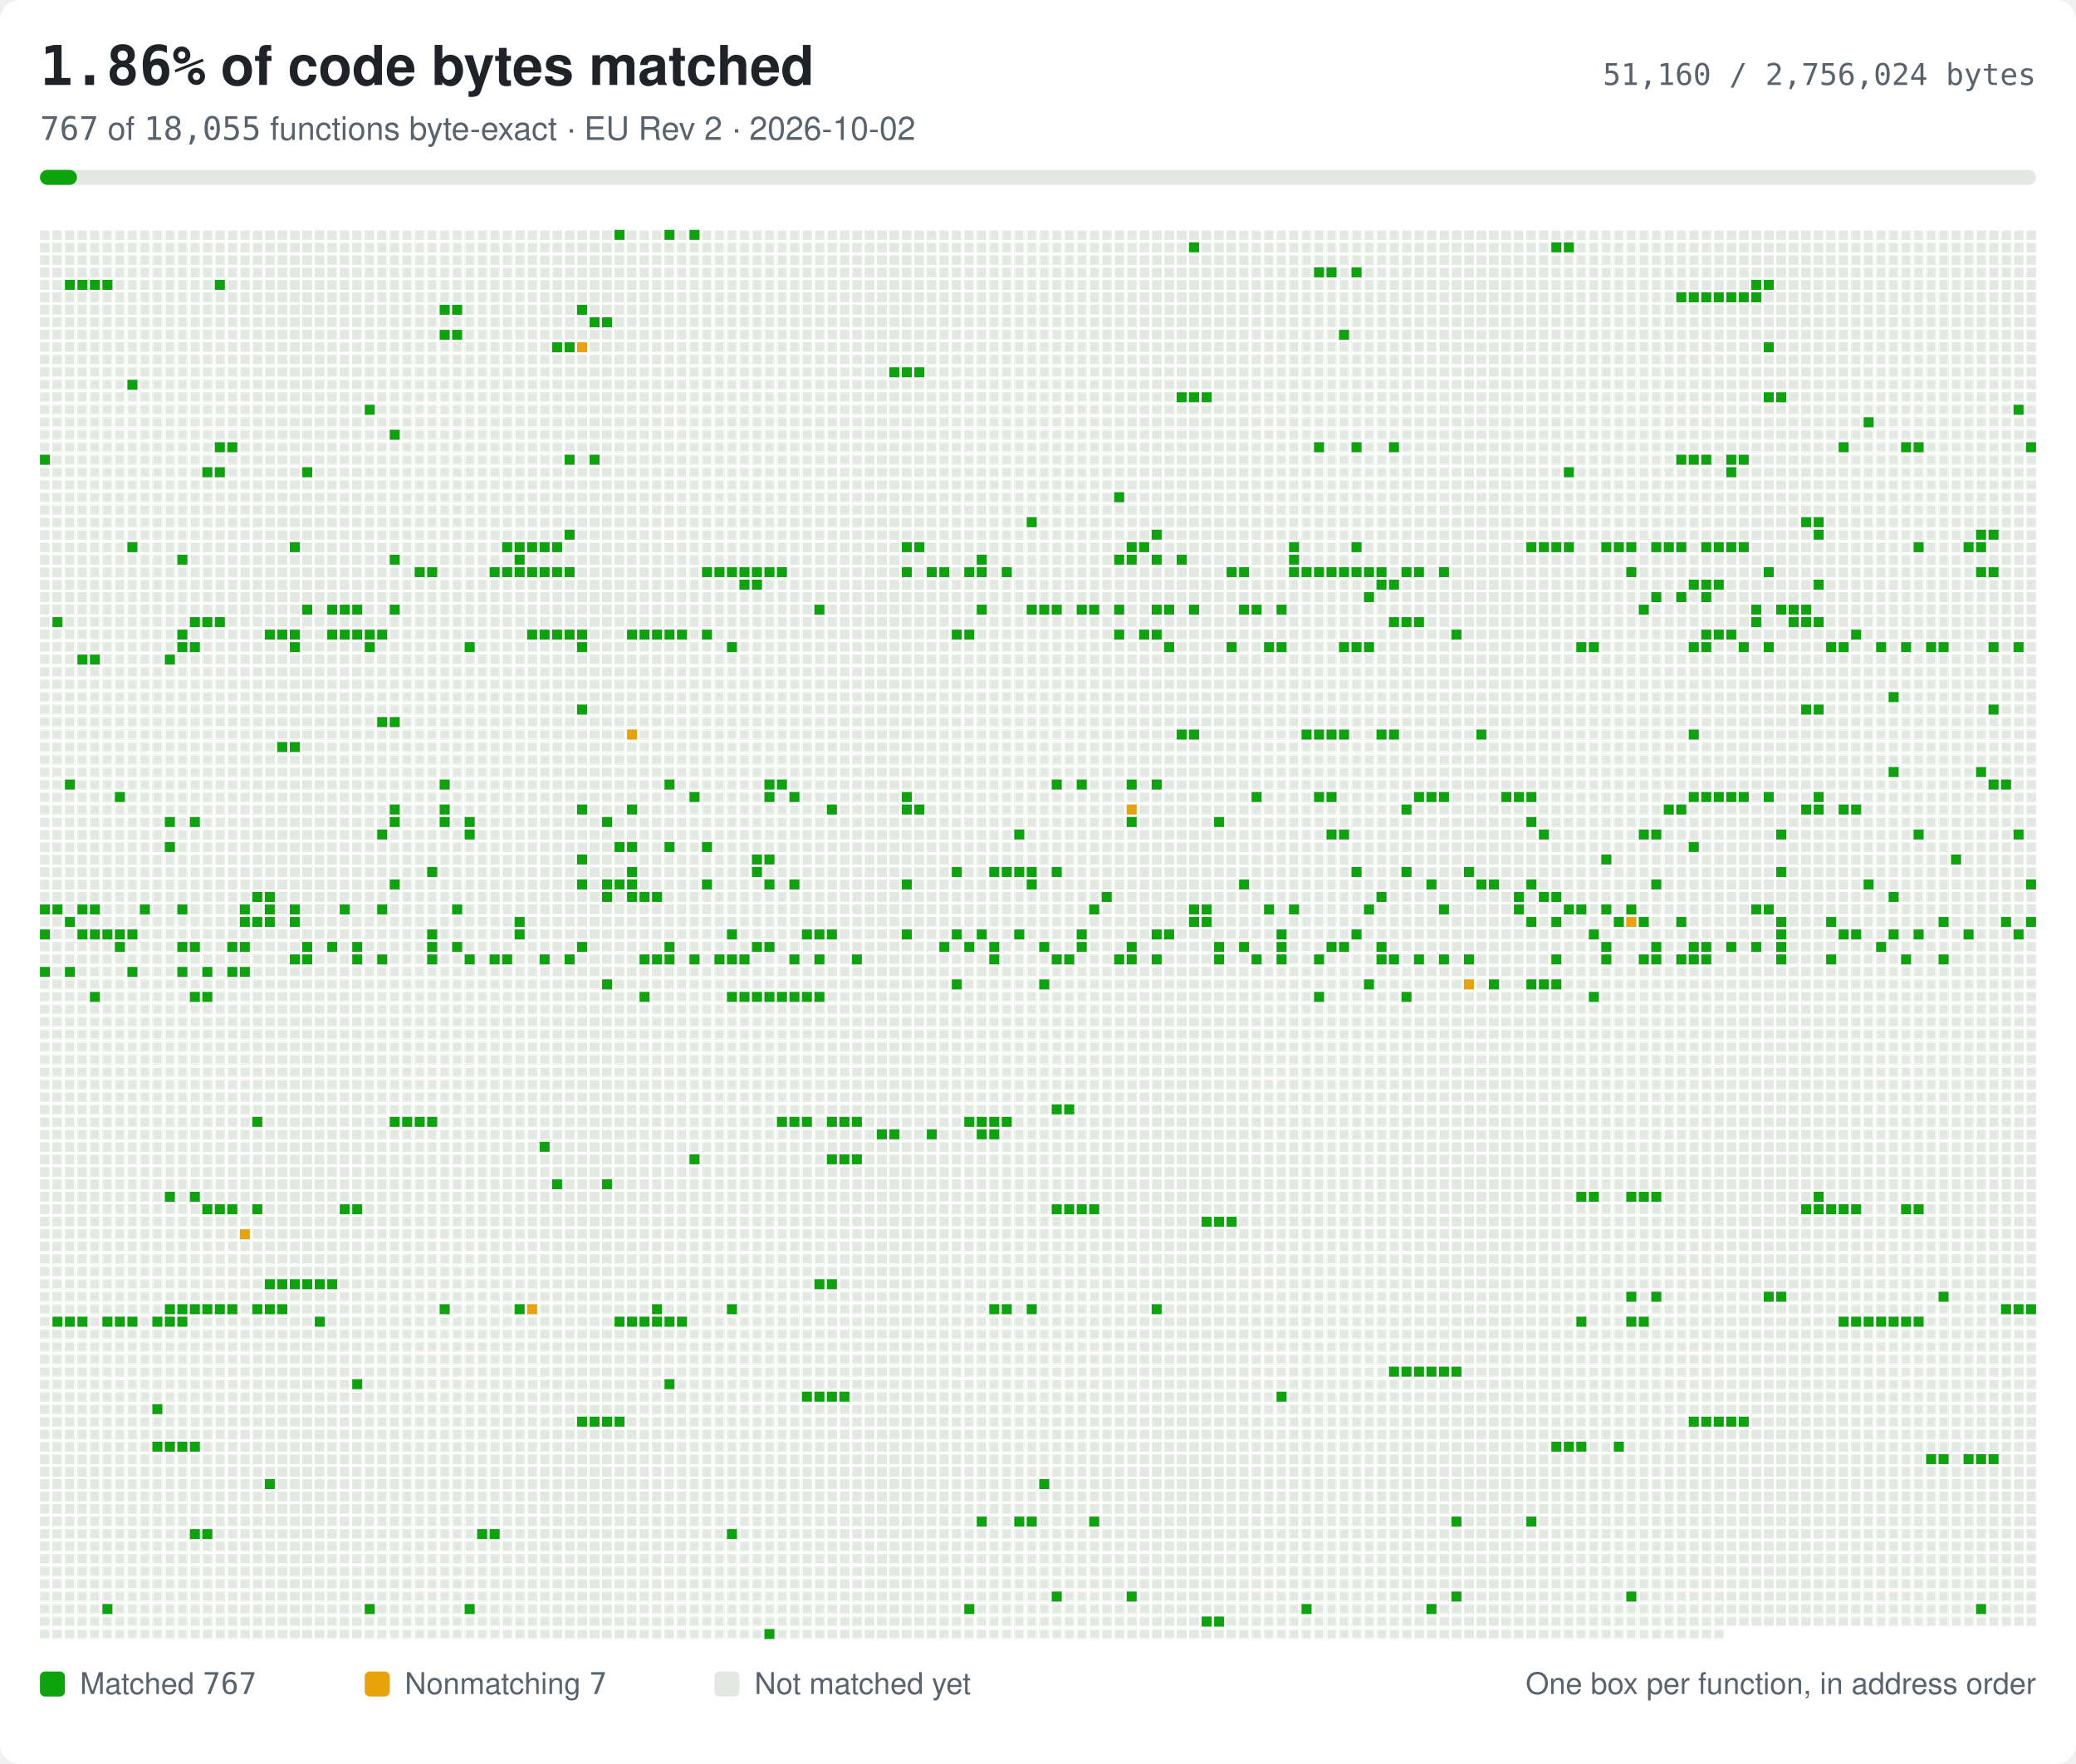
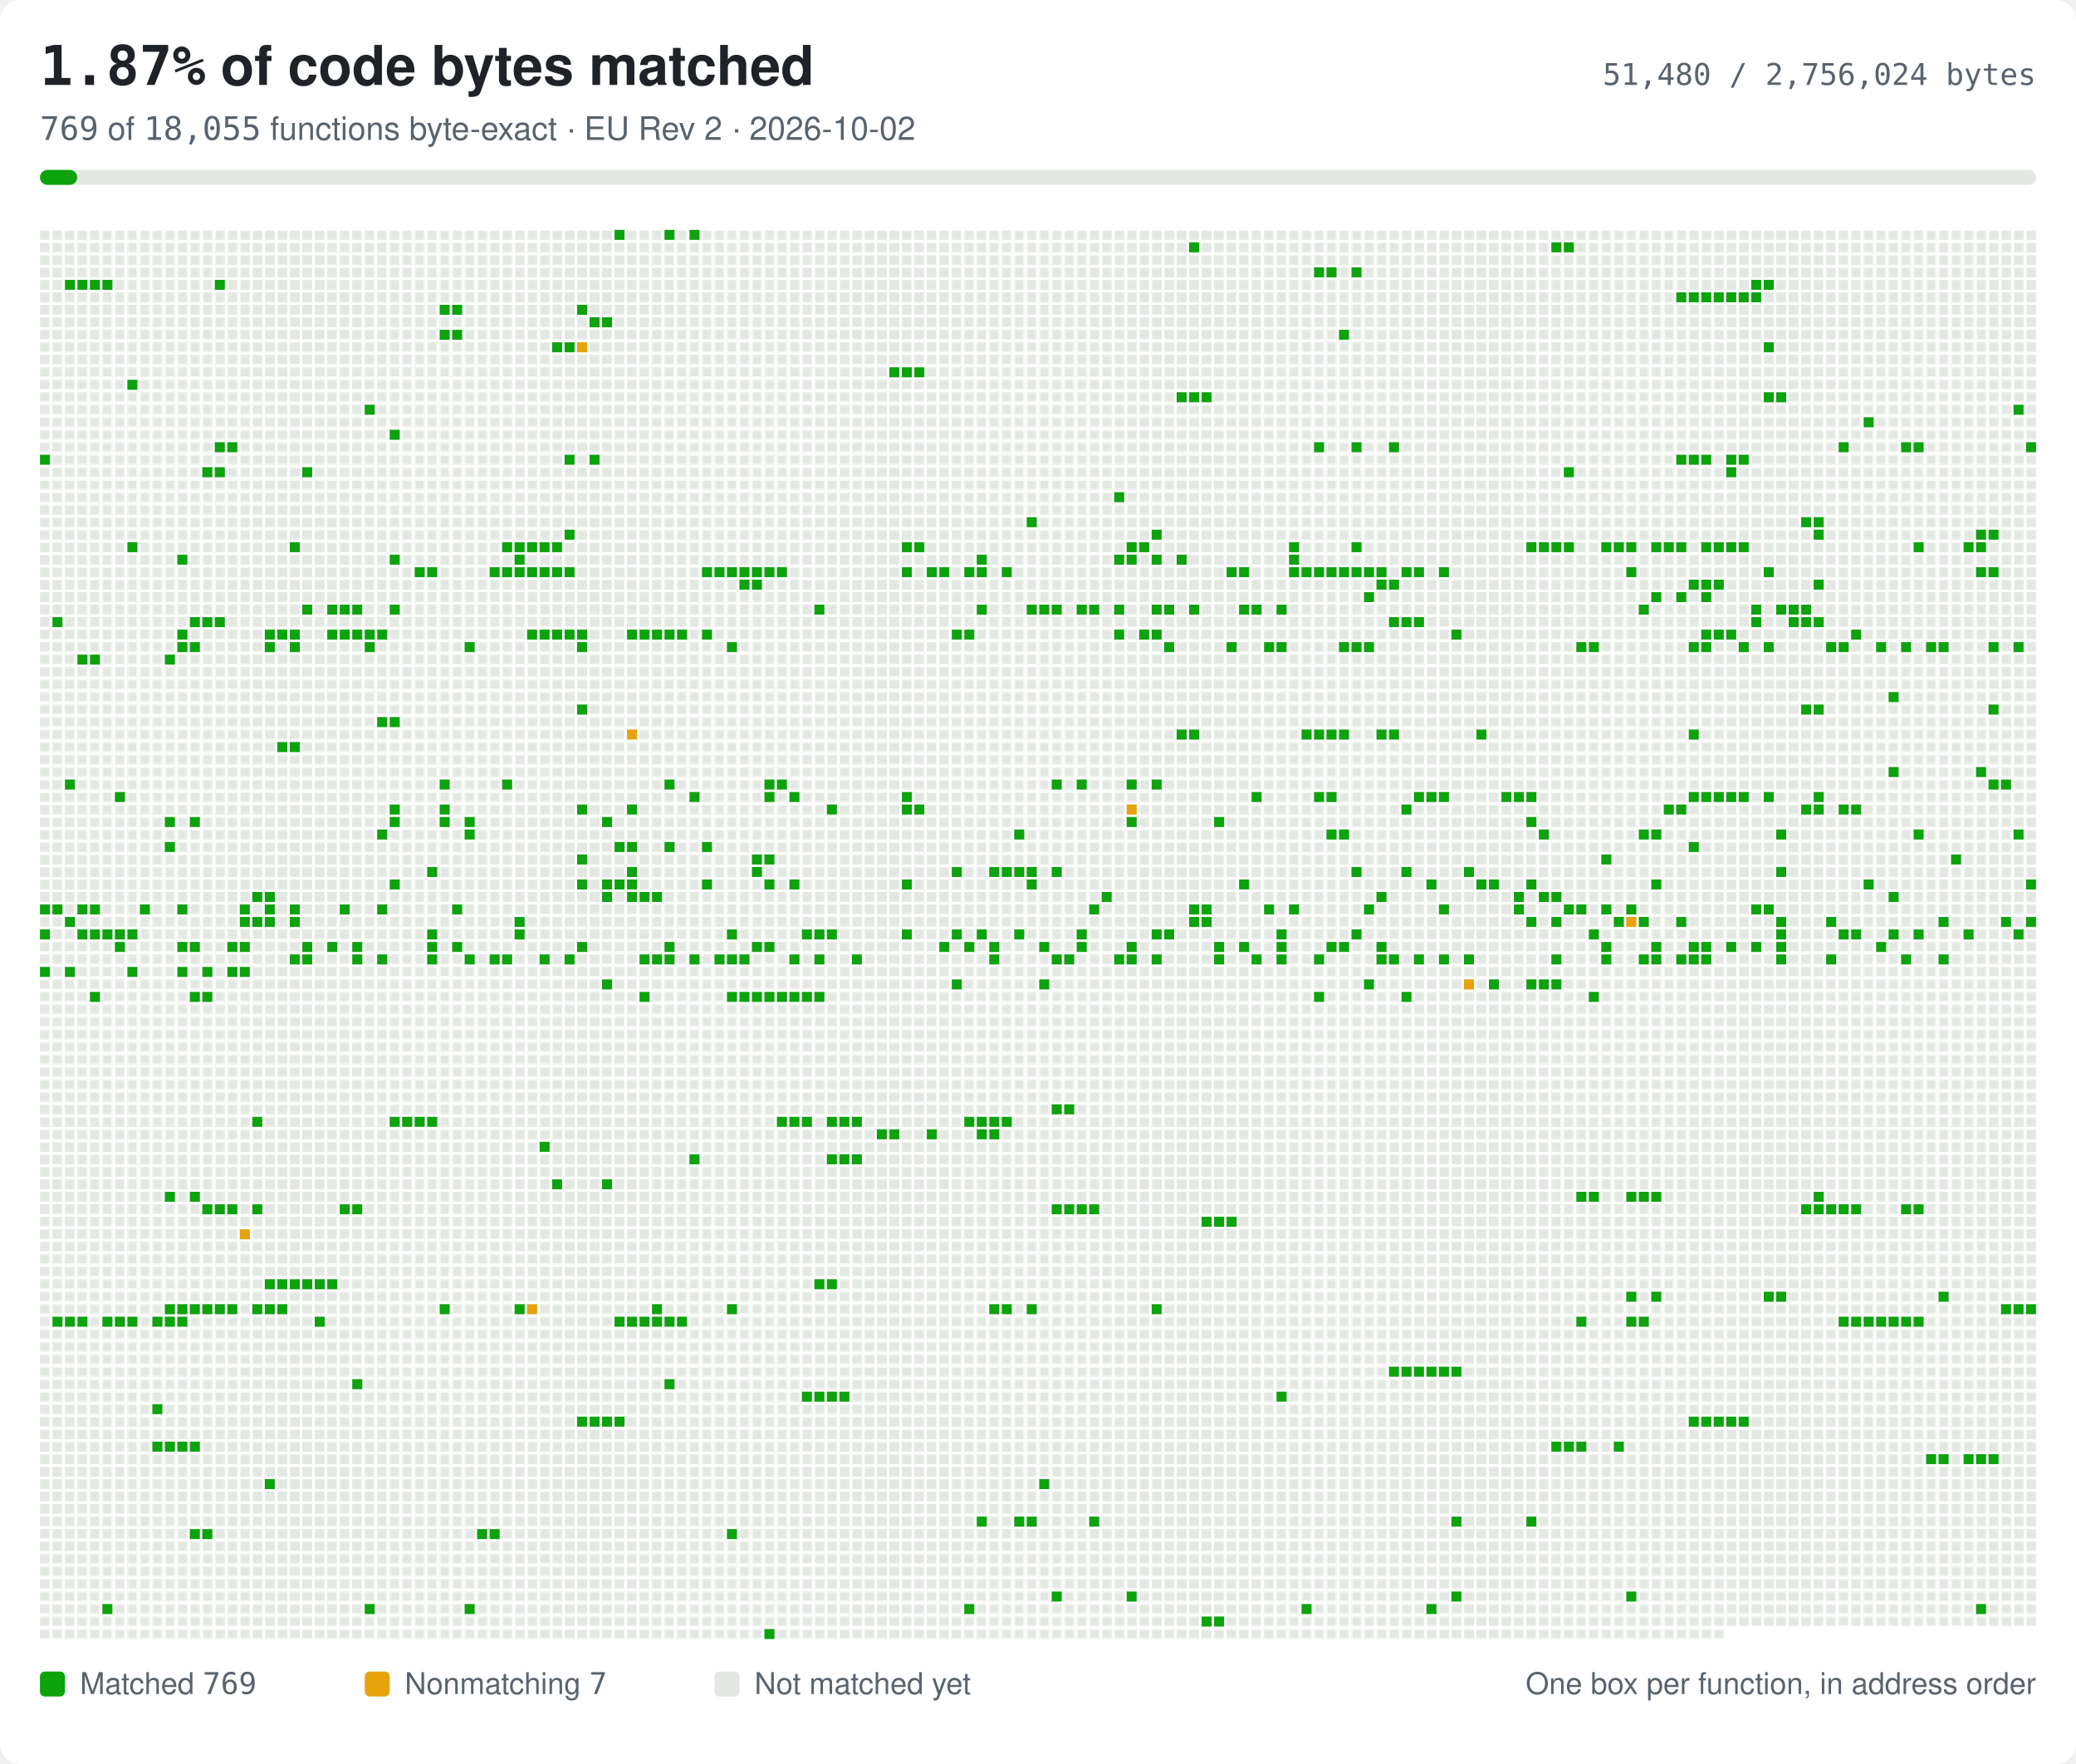
- <svg xmlns="http://www.w3.org/2000/svg" width="831" height="706" viewBox="0 0 831 706" role="img" aria-label="Decompilation progress: 1.86% of code bytes matched, 767 of 18055 functions">
+ <svg xmlns="http://www.w3.org/2000/svg" width="831" height="706" viewBox="0 0 831 706" role="img" aria-label="Decompilation progress: 1.87% of code bytes matched, 769 of 18055 functions">
  <style>
  .surface { fill: #ffffff; } .title { fill: #1f2328; } .muted { fill: #59636e; }
  .empty { fill: #e4e8e3; } .matched { fill: #0ca30c; } .nonmatching { fill: #e8a20c; }
  text { font-family: -apple-system, BlinkMacSystemFont, "Segoe UI", Helvetica, Arial, sans-serif; }
  .figure { font-family: ui-monospace, SFMono-Regular, Menlo, Consolas, monospace; font-variant-numeric: tabular-nums; }
  @media (prefers-color-scheme: dark) {
    .surface { fill: #0d1117; } .title { fill: #e6edf3; } .muted { fill: #9198a1; }
    .empty { fill: #21262d; } .matched { fill: #2ea043; } .nonmatching { fill: #d29922; }
  }
</style>
  <defs>
    <pattern id="box" width="5" height="5" patternUnits="userSpaceOnUse" x="16" y="92">
      <rect class="empty" width="4" height="4" />
    </pattern>
  </defs>
  <rect class="surface" width="831" height="706" rx="8" />
  <text class="title" x="16" y="34" font-size="22" font-weight="600">
-     <tspan class="figure">1.86%</tspan> of code bytes matched</text>
-   <text class="muted figure" x="815" y="34" font-size="12" text-anchor="end">51,160 / 2,756,024 bytes</text>
+     <tspan class="figure">1.87%</tspan> of code bytes matched</text>
+   <text class="muted figure" x="815" y="34" font-size="12" text-anchor="end">51,480 / 2,756,024 bytes</text>
  <text class="muted" x="16" y="56" font-size="13">
-     <tspan class="figure">767</tspan> of <tspan class="figure">18,055</tspan> functions byte-exact · EU Rev 2 · 2026-10-02</text>
+     <tspan class="figure">769</tspan> of <tspan class="figure">18,055</tspan> functions byte-exact · EU Rev 2 · 2026-10-02</text>
  <rect class="empty" x="16" y="68" width="799" height="6" rx="3" />
-   <rect class="matched" x="16" y="68" width="14.8" height="6" rx="3" />
+   <rect class="matched" x="16" y="68" width="14.9" height="6" rx="3" />
  <rect fill="url(#box)" x="16" y="92" width="799" height="559" />
  <rect fill="url(#box)" x="16" y="652" width="674" height="4" />
  <rect class="matched" x="246" y="92" width="4" height="4" />
  <rect class="matched" x="266" y="92" width="4" height="4" />
  <rect class="matched" x="276" y="92" width="4" height="4" />
  <rect class="matched" x="476" y="97" width="4" height="4" />
  <rect class="matched" x="621" y="97" width="4" height="4" />
  <rect class="matched" x="626" y="97" width="4" height="4" />
  <rect class="matched" x="526" y="107" width="4" height="4" />
  <rect class="matched" x="531" y="107" width="4" height="4" />
  <rect class="matched" x="541" y="107" width="4" height="4" />
  <rect class="matched" x="26" y="112" width="4" height="4" />
  <rect class="matched" x="31" y="112" width="4" height="4" />
  <rect class="matched" x="36" y="112" width="4" height="4" />
  <rect class="matched" x="41" y="112" width="4" height="4" />
  <rect class="matched" x="86" y="112" width="4" height="4" />
  <rect class="matched" x="701" y="112" width="4" height="4" />
  <rect class="matched" x="706" y="112" width="4" height="4" />
  <rect class="matched" x="671" y="117" width="4" height="4" />
  <rect class="matched" x="676" y="117" width="4" height="4" />
  <rect class="matched" x="681" y="117" width="4" height="4" />
  <rect class="matched" x="686" y="117" width="4" height="4" />
  <rect class="matched" x="691" y="117" width="4" height="4" />
  <rect class="matched" x="696" y="117" width="4" height="4" />
  <rect class="matched" x="701" y="117" width="4" height="4" />
  <rect class="matched" x="176" y="122" width="4" height="4" />
  <rect class="matched" x="181" y="122" width="4" height="4" />
  <rect class="matched" x="231" y="122" width="4" height="4" />
  <rect class="matched" x="236" y="127" width="4" height="4" />
  <rect class="matched" x="241" y="127" width="4" height="4" />
  <rect class="matched" x="176" y="132" width="4" height="4" />
  <rect class="matched" x="181" y="132" width="4" height="4" />
  <rect class="matched" x="536" y="132" width="4" height="4" />
  <rect class="matched" x="221" y="137" width="4" height="4" />
  <rect class="matched" x="226" y="137" width="4" height="4" />
  <rect class="nonmatching" x="231" y="137" width="4" height="4" />
  <rect class="matched" x="706" y="137" width="4" height="4" />
  <rect class="matched" x="356" y="147" width="4" height="4" />
  <rect class="matched" x="361" y="147" width="4" height="4" />
  <rect class="matched" x="366" y="147" width="4" height="4" />
  <rect class="matched" x="51" y="152" width="4" height="4" />
  <rect class="matched" x="471" y="157" width="4" height="4" />
  <rect class="matched" x="476" y="157" width="4" height="4" />
  <rect class="matched" x="481" y="157" width="4" height="4" />
  <rect class="matched" x="706" y="157" width="4" height="4" />
  <rect class="matched" x="711" y="157" width="4" height="4" />
  <rect class="matched" x="146" y="162" width="4" height="4" />
  <rect class="matched" x="806" y="162" width="4" height="4" />
  <rect class="matched" x="746" y="167" width="4" height="4" />
  <rect class="matched" x="156" y="172" width="4" height="4" />
  <rect class="matched" x="86" y="177" width="4" height="4" />
  <rect class="matched" x="91" y="177" width="4" height="4" />
  <rect class="matched" x="526" y="177" width="4" height="4" />
  <rect class="matched" x="541" y="177" width="4" height="4" />
  <rect class="matched" x="556" y="177" width="4" height="4" />
  <rect class="matched" x="736" y="177" width="4" height="4" />
  <rect class="matched" x="761" y="177" width="4" height="4" />
  <rect class="matched" x="766" y="177" width="4" height="4" />
  <rect class="matched" x="811" y="177" width="4" height="4" />
  <rect class="matched" x="16" y="182" width="4" height="4" />
  <rect class="matched" x="226" y="182" width="4" height="4" />
  <rect class="matched" x="236" y="182" width="4" height="4" />
  <rect class="matched" x="671" y="182" width="4" height="4" />
  <rect class="matched" x="676" y="182" width="4" height="4" />
  <rect class="matched" x="681" y="182" width="4" height="4" />
  <rect class="matched" x="691" y="182" width="4" height="4" />
  <rect class="matched" x="696" y="182" width="4" height="4" />
  <rect class="matched" x="81" y="187" width="4" height="4" />
  <rect class="matched" x="86" y="187" width="4" height="4" />
  <rect class="matched" x="121" y="187" width="4" height="4" />
  <rect class="matched" x="626" y="187" width="4" height="4" />
  <rect class="matched" x="691" y="187" width="4" height="4" />
  <rect class="matched" x="446" y="197" width="4" height="4" />
  <rect class="matched" x="411" y="207" width="4" height="4" />
  <rect class="matched" x="721" y="207" width="4" height="4" />
  <rect class="matched" x="726" y="207" width="4" height="4" />
  <rect class="matched" x="226" y="212" width="4" height="4" />
  <rect class="matched" x="461" y="212" width="4" height="4" />
  <rect class="matched" x="726" y="212" width="4" height="4" />
  <rect class="matched" x="791" y="212" width="4" height="4" />
  <rect class="matched" x="796" y="212" width="4" height="4" />
  <rect class="matched" x="51" y="217" width="4" height="4" />
  <rect class="matched" x="116" y="217" width="4" height="4" />
  <rect class="matched" x="201" y="217" width="4" height="4" />
  <rect class="matched" x="206" y="217" width="4" height="4" />
  <rect class="matched" x="211" y="217" width="4" height="4" />
  <rect class="matched" x="216" y="217" width="4" height="4" />
  <rect class="matched" x="221" y="217" width="4" height="4" />
  <rect class="matched" x="361" y="217" width="4" height="4" />
  <rect class="matched" x="366" y="217" width="4" height="4" />
  <rect class="matched" x="451" y="217" width="4" height="4" />
  <rect class="matched" x="456" y="217" width="4" height="4" />
  <rect class="matched" x="516" y="217" width="4" height="4" />
  <rect class="matched" x="541" y="217" width="4" height="4" />
  <rect class="matched" x="611" y="217" width="4" height="4" />
  <rect class="matched" x="616" y="217" width="4" height="4" />
  <rect class="matched" x="621" y="217" width="4" height="4" />
  <rect class="matched" x="626" y="217" width="4" height="4" />
  <rect class="matched" x="641" y="217" width="4" height="4" />
  <rect class="matched" x="646" y="217" width="4" height="4" />
  <rect class="matched" x="651" y="217" width="4" height="4" />
  <rect class="matched" x="661" y="217" width="4" height="4" />
  <rect class="matched" x="666" y="217" width="4" height="4" />
  <rect class="matched" x="671" y="217" width="4" height="4" />
  <rect class="matched" x="681" y="217" width="4" height="4" />
  <rect class="matched" x="686" y="217" width="4" height="4" />
  <rect class="matched" x="691" y="217" width="4" height="4" />
  <rect class="matched" x="696" y="217" width="4" height="4" />
  <rect class="matched" x="766" y="217" width="4" height="4" />
  <rect class="matched" x="786" y="217" width="4" height="4" />
  <rect class="matched" x="791" y="217" width="4" height="4" />
  <rect class="matched" x="71" y="222" width="4" height="4" />
  <rect class="matched" x="156" y="222" width="4" height="4" />
  <rect class="matched" x="206" y="222" width="4" height="4" />
  <rect class="matched" x="391" y="222" width="4" height="4" />
  <rect class="matched" x="446" y="222" width="4" height="4" />
  <rect class="matched" x="451" y="222" width="4" height="4" />
  <rect class="matched" x="461" y="222" width="4" height="4" />
  <rect class="matched" x="471" y="222" width="4" height="4" />
  <rect class="matched" x="516" y="222" width="4" height="4" />
  <rect class="matched" x="166" y="227" width="4" height="4" />
  <rect class="matched" x="171" y="227" width="4" height="4" />
  <rect class="matched" x="196" y="227" width="4" height="4" />
  <rect class="matched" x="201" y="227" width="4" height="4" />
  <rect class="matched" x="206" y="227" width="4" height="4" />
  <rect class="matched" x="211" y="227" width="4" height="4" />
  <rect class="matched" x="216" y="227" width="4" height="4" />
  <rect class="matched" x="221" y="227" width="4" height="4" />
  <rect class="matched" x="226" y="227" width="4" height="4" />
  <rect class="matched" x="281" y="227" width="4" height="4" />
  <rect class="matched" x="286" y="227" width="4" height="4" />
  <rect class="matched" x="291" y="227" width="4" height="4" />
  <rect class="matched" x="296" y="227" width="4" height="4" />
  <rect class="matched" x="301" y="227" width="4" height="4" />
  <rect class="matched" x="306" y="227" width="4" height="4" />
  <rect class="matched" x="311" y="227" width="4" height="4" />
  <rect class="matched" x="361" y="227" width="4" height="4" />
  <rect class="matched" x="371" y="227" width="4" height="4" />
  <rect class="matched" x="376" y="227" width="4" height="4" />
  <rect class="matched" x="386" y="227" width="4" height="4" />
  <rect class="matched" x="391" y="227" width="4" height="4" />
  <rect class="matched" x="401" y="227" width="4" height="4" />
  <rect class="matched" x="491" y="227" width="4" height="4" />
  <rect class="matched" x="496" y="227" width="4" height="4" />
  <rect class="matched" x="516" y="227" width="4" height="4" />
  <rect class="matched" x="521" y="227" width="4" height="4" />
  <rect class="matched" x="526" y="227" width="4" height="4" />
  <rect class="matched" x="531" y="227" width="4" height="4" />
  <rect class="matched" x="536" y="227" width="4" height="4" />
  <rect class="matched" x="541" y="227" width="4" height="4" />
  <rect class="matched" x="546" y="227" width="4" height="4" />
  <rect class="matched" x="551" y="227" width="4" height="4" />
  <rect class="matched" x="561" y="227" width="4" height="4" />
  <rect class="matched" x="566" y="227" width="4" height="4" />
  <rect class="matched" x="576" y="227" width="4" height="4" />
  <rect class="matched" x="651" y="227" width="4" height="4" />
  <rect class="matched" x="706" y="227" width="4" height="4" />
  <rect class="matched" x="791" y="227" width="4" height="4" />
  <rect class="matched" x="796" y="227" width="4" height="4" />
  <rect class="matched" x="296" y="232" width="4" height="4" />
  <rect class="matched" x="301" y="232" width="4" height="4" />
  <rect class="matched" x="551" y="232" width="4" height="4" />
  <rect class="matched" x="556" y="232" width="4" height="4" />
  <rect class="matched" x="676" y="232" width="4" height="4" />
  <rect class="matched" x="681" y="232" width="4" height="4" />
  <rect class="matched" x="686" y="232" width="4" height="4" />
  <rect class="matched" x="726" y="232" width="4" height="4" />
  <rect class="matched" x="546" y="237" width="4" height="4" />
  <rect class="matched" x="661" y="237" width="4" height="4" />
  <rect class="matched" x="671" y="237" width="4" height="4" />
  <rect class="matched" x="681" y="237" width="4" height="4" />
  <rect class="matched" x="121" y="242" width="4" height="4" />
  <rect class="matched" x="131" y="242" width="4" height="4" />
  <rect class="matched" x="136" y="242" width="4" height="4" />
  <rect class="matched" x="141" y="242" width="4" height="4" />
  <rect class="matched" x="156" y="242" width="4" height="4" />
  <rect class="matched" x="326" y="242" width="4" height="4" />
  <rect class="matched" x="391" y="242" width="4" height="4" />
  <rect class="matched" x="411" y="242" width="4" height="4" />
  <rect class="matched" x="416" y="242" width="4" height="4" />
  <rect class="matched" x="421" y="242" width="4" height="4" />
  <rect class="matched" x="431" y="242" width="4" height="4" />
  <rect class="matched" x="436" y="242" width="4" height="4" />
  <rect class="matched" x="446" y="242" width="4" height="4" />
  <rect class="matched" x="461" y="242" width="4" height="4" />
  <rect class="matched" x="466" y="242" width="4" height="4" />
  <rect class="matched" x="476" y="242" width="4" height="4" />
  <rect class="matched" x="496" y="242" width="4" height="4" />
  <rect class="matched" x="501" y="242" width="4" height="4" />
  <rect class="matched" x="511" y="242" width="4" height="4" />
  <rect class="matched" x="656" y="242" width="4" height="4" />
  <rect class="matched" x="701" y="242" width="4" height="4" />
  <rect class="matched" x="711" y="242" width="4" height="4" />
  <rect class="matched" x="716" y="242" width="4" height="4" />
  <rect class="matched" x="721" y="242" width="4" height="4" />
  <rect class="matched" x="21" y="247" width="4" height="4" />
  <rect class="matched" x="76" y="247" width="4" height="4" />
  <rect class="matched" x="81" y="247" width="4" height="4" />
  <rect class="matched" x="86" y="247" width="4" height="4" />
  <rect class="matched" x="556" y="247" width="4" height="4" />
  <rect class="matched" x="561" y="247" width="4" height="4" />
  <rect class="matched" x="566" y="247" width="4" height="4" />
  <rect class="matched" x="701" y="247" width="4" height="4" />
  <rect class="matched" x="716" y="247" width="4" height="4" />
  <rect class="matched" x="721" y="247" width="4" height="4" />
  <rect class="matched" x="726" y="247" width="4" height="4" />
  <rect class="matched" x="71" y="252" width="4" height="4" />
  <rect class="matched" x="106" y="252" width="4" height="4" />
  <rect class="matched" x="111" y="252" width="4" height="4" />
  <rect class="matched" x="116" y="252" width="4" height="4" />
  <rect class="matched" x="131" y="252" width="4" height="4" />
  <rect class="matched" x="136" y="252" width="4" height="4" />
  <rect class="matched" x="141" y="252" width="4" height="4" />
  <rect class="matched" x="146" y="252" width="4" height="4" />
  <rect class="matched" x="151" y="252" width="4" height="4" />
  <rect class="matched" x="211" y="252" width="4" height="4" />
  <rect class="matched" x="216" y="252" width="4" height="4" />
  <rect class="matched" x="221" y="252" width="4" height="4" />
  <rect class="matched" x="226" y="252" width="4" height="4" />
  <rect class="matched" x="231" y="252" width="4" height="4" />
  <rect class="matched" x="251" y="252" width="4" height="4" />
  <rect class="matched" x="256" y="252" width="4" height="4" />
  <rect class="matched" x="261" y="252" width="4" height="4" />
  <rect class="matched" x="266" y="252" width="4" height="4" />
  <rect class="matched" x="271" y="252" width="4" height="4" />
  <rect class="matched" x="281" y="252" width="4" height="4" />
  <rect class="matched" x="381" y="252" width="4" height="4" />
  <rect class="matched" x="386" y="252" width="4" height="4" />
  <rect class="matched" x="446" y="252" width="4" height="4" />
  <rect class="matched" x="456" y="252" width="4" height="4" />
  <rect class="matched" x="461" y="252" width="4" height="4" />
  <rect class="matched" x="581" y="252" width="4" height="4" />
  <rect class="matched" x="681" y="252" width="4" height="4" />
  <rect class="matched" x="686" y="252" width="4" height="4" />
  <rect class="matched" x="691" y="252" width="4" height="4" />
  <rect class="matched" x="741" y="252" width="4" height="4" />
  <rect class="matched" x="71" y="257" width="4" height="4" />
  <rect class="matched" x="76" y="257" width="4" height="4" />
+   <rect class="matched" x="106" y="257" width="4" height="4" />
  <rect class="matched" x="116" y="257" width="4" height="4" />
  <rect class="matched" x="146" y="257" width="4" height="4" />
  <rect class="matched" x="186" y="257" width="4" height="4" />
  <rect class="matched" x="231" y="257" width="4" height="4" />
  <rect class="matched" x="291" y="257" width="4" height="4" />
  <rect class="matched" x="466" y="257" width="4" height="4" />
  <rect class="matched" x="491" y="257" width="4" height="4" />
  <rect class="matched" x="506" y="257" width="4" height="4" />
  <rect class="matched" x="511" y="257" width="4" height="4" />
  <rect class="matched" x="536" y="257" width="4" height="4" />
  <rect class="matched" x="541" y="257" width="4" height="4" />
  <rect class="matched" x="546" y="257" width="4" height="4" />
  <rect class="matched" x="631" y="257" width="4" height="4" />
  <rect class="matched" x="636" y="257" width="4" height="4" />
  <rect class="matched" x="676" y="257" width="4" height="4" />
  <rect class="matched" x="681" y="257" width="4" height="4" />
  <rect class="matched" x="696" y="257" width="4" height="4" />
  <rect class="matched" x="706" y="257" width="4" height="4" />
  <rect class="matched" x="731" y="257" width="4" height="4" />
  <rect class="matched" x="736" y="257" width="4" height="4" />
  <rect class="matched" x="751" y="257" width="4" height="4" />
  <rect class="matched" x="761" y="257" width="4" height="4" />
  <rect class="matched" x="771" y="257" width="4" height="4" />
  <rect class="matched" x="776" y="257" width="4" height="4" />
  <rect class="matched" x="796" y="257" width="4" height="4" />
  <rect class="matched" x="806" y="257" width="4" height="4" />
  <rect class="matched" x="31" y="262" width="4" height="4" />
  <rect class="matched" x="36" y="262" width="4" height="4" />
  <rect class="matched" x="66" y="262" width="4" height="4" />
  <rect class="matched" x="756" y="277" width="4" height="4" />
  <rect class="matched" x="231" y="282" width="4" height="4" />
  <rect class="matched" x="721" y="282" width="4" height="4" />
  <rect class="matched" x="726" y="282" width="4" height="4" />
  <rect class="matched" x="796" y="282" width="4" height="4" />
  <rect class="matched" x="151" y="287" width="4" height="4" />
  <rect class="matched" x="156" y="287" width="4" height="4" />
  <rect class="nonmatching" x="251" y="292" width="4" height="4" />
  <rect class="matched" x="471" y="292" width="4" height="4" />
  <rect class="matched" x="476" y="292" width="4" height="4" />
  <rect class="matched" x="521" y="292" width="4" height="4" />
  <rect class="matched" x="526" y="292" width="4" height="4" />
  <rect class="matched" x="531" y="292" width="4" height="4" />
  <rect class="matched" x="536" y="292" width="4" height="4" />
  <rect class="matched" x="551" y="292" width="4" height="4" />
  <rect class="matched" x="556" y="292" width="4" height="4" />
  <rect class="matched" x="591" y="292" width="4" height="4" />
  <rect class="matched" x="676" y="292" width="4" height="4" />
  <rect class="matched" x="111" y="297" width="4" height="4" />
  <rect class="matched" x="116" y="297" width="4" height="4" />
  <rect class="matched" x="756" y="307" width="4" height="4" />
  <rect class="matched" x="791" y="307" width="4" height="4" />
  <rect class="matched" x="26" y="312" width="4" height="4" />
  <rect class="matched" x="176" y="312" width="4" height="4" />
+   <rect class="matched" x="201" y="312" width="4" height="4" />
  <rect class="matched" x="266" y="312" width="4" height="4" />
  <rect class="matched" x="306" y="312" width="4" height="4" />
  <rect class="matched" x="311" y="312" width="4" height="4" />
  <rect class="matched" x="421" y="312" width="4" height="4" />
  <rect class="matched" x="431" y="312" width="4" height="4" />
  <rect class="matched" x="451" y="312" width="4" height="4" />
  <rect class="matched" x="461" y="312" width="4" height="4" />
  <rect class="matched" x="796" y="312" width="4" height="4" />
  <rect class="matched" x="801" y="312" width="4" height="4" />
  <rect class="matched" x="46" y="317" width="4" height="4" />
  <rect class="matched" x="276" y="317" width="4" height="4" />
  <rect class="matched" x="306" y="317" width="4" height="4" />
  <rect class="matched" x="316" y="317" width="4" height="4" />
  <rect class="matched" x="361" y="317" width="4" height="4" />
  <rect class="matched" x="501" y="317" width="4" height="4" />
  <rect class="matched" x="526" y="317" width="4" height="4" />
  <rect class="matched" x="531" y="317" width="4" height="4" />
  <rect class="matched" x="566" y="317" width="4" height="4" />
  <rect class="matched" x="571" y="317" width="4" height="4" />
  <rect class="matched" x="576" y="317" width="4" height="4" />
  <rect class="matched" x="601" y="317" width="4" height="4" />
  <rect class="matched" x="606" y="317" width="4" height="4" />
  <rect class="matched" x="611" y="317" width="4" height="4" />
  <rect class="matched" x="676" y="317" width="4" height="4" />
  <rect class="matched" x="681" y="317" width="4" height="4" />
  <rect class="matched" x="686" y="317" width="4" height="4" />
  <rect class="matched" x="691" y="317" width="4" height="4" />
  <rect class="matched" x="696" y="317" width="4" height="4" />
  <rect class="matched" x="706" y="317" width="4" height="4" />
  <rect class="matched" x="726" y="317" width="4" height="4" />
  <rect class="matched" x="156" y="322" width="4" height="4" />
  <rect class="matched" x="176" y="322" width="4" height="4" />
  <rect class="matched" x="231" y="322" width="4" height="4" />
  <rect class="matched" x="251" y="322" width="4" height="4" />
  <rect class="matched" x="331" y="322" width="4" height="4" />
  <rect class="matched" x="361" y="322" width="4" height="4" />
  <rect class="matched" x="366" y="322" width="4" height="4" />
  <rect class="nonmatching" x="451" y="322" width="4" height="4" />
  <rect class="matched" x="561" y="322" width="4" height="4" />
  <rect class="matched" x="666" y="322" width="4" height="4" />
  <rect class="matched" x="671" y="322" width="4" height="4" />
  <rect class="matched" x="721" y="322" width="4" height="4" />
  <rect class="matched" x="726" y="322" width="4" height="4" />
  <rect class="matched" x="736" y="322" width="4" height="4" />
  <rect class="matched" x="741" y="322" width="4" height="4" />
  <rect class="matched" x="66" y="327" width="4" height="4" />
  <rect class="matched" x="76" y="327" width="4" height="4" />
  <rect class="matched" x="156" y="327" width="4" height="4" />
  <rect class="matched" x="176" y="327" width="4" height="4" />
  <rect class="matched" x="186" y="327" width="4" height="4" />
  <rect class="matched" x="241" y="327" width="4" height="4" />
  <rect class="matched" x="451" y="327" width="4" height="4" />
  <rect class="matched" x="486" y="327" width="4" height="4" />
  <rect class="matched" x="611" y="327" width="4" height="4" />
  <rect class="matched" x="151" y="332" width="4" height="4" />
  <rect class="matched" x="186" y="332" width="4" height="4" />
  <rect class="matched" x="406" y="332" width="4" height="4" />
  <rect class="matched" x="531" y="332" width="4" height="4" />
  <rect class="matched" x="536" y="332" width="4" height="4" />
  <rect class="matched" x="616" y="332" width="4" height="4" />
  <rect class="matched" x="656" y="332" width="4" height="4" />
  <rect class="matched" x="661" y="332" width="4" height="4" />
  <rect class="matched" x="711" y="332" width="4" height="4" />
  <rect class="matched" x="766" y="332" width="4" height="4" />
  <rect class="matched" x="806" y="332" width="4" height="4" />
  <rect class="matched" x="66" y="337" width="4" height="4" />
  <rect class="matched" x="246" y="337" width="4" height="4" />
  <rect class="matched" x="251" y="337" width="4" height="4" />
  <rect class="matched" x="266" y="337" width="4" height="4" />
  <rect class="matched" x="281" y="337" width="4" height="4" />
  <rect class="matched" x="676" y="337" width="4" height="4" />
  <rect class="matched" x="231" y="342" width="4" height="4" />
  <rect class="matched" x="301" y="342" width="4" height="4" />
  <rect class="matched" x="306" y="342" width="4" height="4" />
  <rect class="matched" x="641" y="342" width="4" height="4" />
  <rect class="matched" x="781" y="342" width="4" height="4" />
  <rect class="matched" x="171" y="347" width="4" height="4" />
  <rect class="matched" x="251" y="347" width="4" height="4" />
  <rect class="matched" x="301" y="347" width="4" height="4" />
  <rect class="matched" x="381" y="347" width="4" height="4" />
  <rect class="matched" x="396" y="347" width="4" height="4" />
  <rect class="matched" x="401" y="347" width="4" height="4" />
  <rect class="matched" x="406" y="347" width="4" height="4" />
  <rect class="matched" x="411" y="347" width="4" height="4" />
  <rect class="matched" x="421" y="347" width="4" height="4" />
  <rect class="matched" x="541" y="347" width="4" height="4" />
  <rect class="matched" x="561" y="347" width="4" height="4" />
  <rect class="matched" x="586" y="347" width="4" height="4" />
  <rect class="matched" x="711" y="347" width="4" height="4" />
  <rect class="matched" x="156" y="352" width="4" height="4" />
  <rect class="matched" x="231" y="352" width="4" height="4" />
  <rect class="matched" x="241" y="352" width="4" height="4" />
  <rect class="matched" x="246" y="352" width="4" height="4" />
  <rect class="matched" x="251" y="352" width="4" height="4" />
  <rect class="matched" x="281" y="352" width="4" height="4" />
  <rect class="matched" x="306" y="352" width="4" height="4" />
  <rect class="matched" x="316" y="352" width="4" height="4" />
  <rect class="matched" x="361" y="352" width="4" height="4" />
  <rect class="matched" x="411" y="352" width="4" height="4" />
  <rect class="matched" x="496" y="352" width="4" height="4" />
  <rect class="matched" x="571" y="352" width="4" height="4" />
  <rect class="matched" x="591" y="352" width="4" height="4" />
  <rect class="matched" x="596" y="352" width="4" height="4" />
  <rect class="matched" x="611" y="352" width="4" height="4" />
  <rect class="matched" x="661" y="352" width="4" height="4" />
  <rect class="matched" x="746" y="352" width="4" height="4" />
  <rect class="matched" x="811" y="352" width="4" height="4" />
  <rect class="matched" x="101" y="357" width="4" height="4" />
  <rect class="matched" x="106" y="357" width="4" height="4" />
  <rect class="matched" x="241" y="357" width="4" height="4" />
  <rect class="matched" x="251" y="357" width="4" height="4" />
  <rect class="matched" x="256" y="357" width="4" height="4" />
  <rect class="matched" x="261" y="357" width="4" height="4" />
  <rect class="matched" x="441" y="357" width="4" height="4" />
  <rect class="matched" x="551" y="357" width="4" height="4" />
  <rect class="matched" x="606" y="357" width="4" height="4" />
  <rect class="matched" x="616" y="357" width="4" height="4" />
  <rect class="matched" x="621" y="357" width="4" height="4" />
  <rect class="matched" x="756" y="357" width="4" height="4" />
  <rect class="matched" x="16" y="362" width="4" height="4" />
  <rect class="matched" x="21" y="362" width="4" height="4" />
  <rect class="matched" x="31" y="362" width="4" height="4" />
  <rect class="matched" x="36" y="362" width="4" height="4" />
  <rect class="matched" x="56" y="362" width="4" height="4" />
  <rect class="matched" x="71" y="362" width="4" height="4" />
  <rect class="matched" x="96" y="362" width="4" height="4" />
  <rect class="matched" x="106" y="362" width="4" height="4" />
  <rect class="matched" x="116" y="362" width="4" height="4" />
  <rect class="matched" x="136" y="362" width="4" height="4" />
  <rect class="matched" x="151" y="362" width="4" height="4" />
  <rect class="matched" x="181" y="362" width="4" height="4" />
  <rect class="matched" x="436" y="362" width="4" height="4" />
  <rect class="matched" x="476" y="362" width="4" height="4" />
  <rect class="matched" x="481" y="362" width="4" height="4" />
  <rect class="matched" x="506" y="362" width="4" height="4" />
  <rect class="matched" x="516" y="362" width="4" height="4" />
  <rect class="matched" x="546" y="362" width="4" height="4" />
  <rect class="matched" x="576" y="362" width="4" height="4" />
  <rect class="matched" x="606" y="362" width="4" height="4" />
  <rect class="matched" x="626" y="362" width="4" height="4" />
  <rect class="matched" x="631" y="362" width="4" height="4" />
  <rect class="matched" x="641" y="362" width="4" height="4" />
  <rect class="matched" x="651" y="362" width="4" height="4" />
  <rect class="matched" x="701" y="362" width="4" height="4" />
  <rect class="matched" x="706" y="362" width="4" height="4" />
  <rect class="matched" x="26" y="367" width="4" height="4" />
  <rect class="matched" x="96" y="367" width="4" height="4" />
  <rect class="matched" x="101" y="367" width="4" height="4" />
  <rect class="matched" x="106" y="367" width="4" height="4" />
  <rect class="matched" x="116" y="367" width="4" height="4" />
  <rect class="matched" x="206" y="367" width="4" height="4" />
  <rect class="matched" x="476" y="367" width="4" height="4" />
  <rect class="matched" x="481" y="367" width="4" height="4" />
  <rect class="matched" x="611" y="367" width="4" height="4" />
  <rect class="matched" x="621" y="367" width="4" height="4" />
  <rect class="matched" x="646" y="367" width="4" height="4" />
  <rect class="nonmatching" x="651" y="367" width="4" height="4" />
  <rect class="matched" x="656" y="367" width="4" height="4" />
  <rect class="matched" x="671" y="367" width="4" height="4" />
  <rect class="matched" x="711" y="367" width="4" height="4" />
  <rect class="matched" x="731" y="367" width="4" height="4" />
  <rect class="matched" x="776" y="367" width="4" height="4" />
  <rect class="matched" x="801" y="367" width="4" height="4" />
  <rect class="matched" x="811" y="367" width="4" height="4" />
  <rect class="matched" x="16" y="372" width="4" height="4" />
  <rect class="matched" x="31" y="372" width="4" height="4" />
  <rect class="matched" x="36" y="372" width="4" height="4" />
  <rect class="matched" x="41" y="372" width="4" height="4" />
  <rect class="matched" x="46" y="372" width="4" height="4" />
  <rect class="matched" x="51" y="372" width="4" height="4" />
  <rect class="matched" x="171" y="372" width="4" height="4" />
  <rect class="matched" x="206" y="372" width="4" height="4" />
  <rect class="matched" x="291" y="372" width="4" height="4" />
  <rect class="matched" x="321" y="372" width="4" height="4" />
  <rect class="matched" x="326" y="372" width="4" height="4" />
  <rect class="matched" x="331" y="372" width="4" height="4" />
  <rect class="matched" x="361" y="372" width="4" height="4" />
  <rect class="matched" x="381" y="372" width="4" height="4" />
  <rect class="matched" x="391" y="372" width="4" height="4" />
  <rect class="matched" x="406" y="372" width="4" height="4" />
  <rect class="matched" x="431" y="372" width="4" height="4" />
  <rect class="matched" x="461" y="372" width="4" height="4" />
  <rect class="matched" x="466" y="372" width="4" height="4" />
  <rect class="matched" x="511" y="372" width="4" height="4" />
  <rect class="matched" x="541" y="372" width="4" height="4" />
  <rect class="matched" x="636" y="372" width="4" height="4" />
  <rect class="matched" x="711" y="372" width="4" height="4" />
  <rect class="matched" x="736" y="372" width="4" height="4" />
  <rect class="matched" x="741" y="372" width="4" height="4" />
  <rect class="matched" x="756" y="372" width="4" height="4" />
  <rect class="matched" x="766" y="372" width="4" height="4" />
  <rect class="matched" x="786" y="372" width="4" height="4" />
  <rect class="matched" x="806" y="372" width="4" height="4" />
  <rect class="matched" x="46" y="377" width="4" height="4" />
  <rect class="matched" x="71" y="377" width="4" height="4" />
  <rect class="matched" x="76" y="377" width="4" height="4" />
  <rect class="matched" x="91" y="377" width="4" height="4" />
  <rect class="matched" x="96" y="377" width="4" height="4" />
  <rect class="matched" x="121" y="377" width="4" height="4" />
  <rect class="matched" x="131" y="377" width="4" height="4" />
  <rect class="matched" x="141" y="377" width="4" height="4" />
  <rect class="matched" x="171" y="377" width="4" height="4" />
  <rect class="matched" x="181" y="377" width="4" height="4" />
  <rect class="matched" x="231" y="377" width="4" height="4" />
  <rect class="matched" x="266" y="377" width="4" height="4" />
  <rect class="matched" x="301" y="377" width="4" height="4" />
  <rect class="matched" x="306" y="377" width="4" height="4" />
  <rect class="matched" x="376" y="377" width="4" height="4" />
  <rect class="matched" x="386" y="377" width="4" height="4" />
  <rect class="matched" x="396" y="377" width="4" height="4" />
  <rect class="matched" x="416" y="377" width="4" height="4" />
  <rect class="matched" x="431" y="377" width="4" height="4" />
  <rect class="matched" x="451" y="377" width="4" height="4" />
  <rect class="matched" x="486" y="377" width="4" height="4" />
  <rect class="matched" x="496" y="377" width="4" height="4" />
  <rect class="matched" x="511" y="377" width="4" height="4" />
  <rect class="matched" x="531" y="377" width="4" height="4" />
  <rect class="matched" x="536" y="377" width="4" height="4" />
  <rect class="matched" x="551" y="377" width="4" height="4" />
  <rect class="matched" x="641" y="377" width="4" height="4" />
  <rect class="matched" x="661" y="377" width="4" height="4" />
  <rect class="matched" x="676" y="377" width="4" height="4" />
  <rect class="matched" x="681" y="377" width="4" height="4" />
  <rect class="matched" x="691" y="377" width="4" height="4" />
  <rect class="matched" x="701" y="377" width="4" height="4" />
  <rect class="matched" x="711" y="377" width="4" height="4" />
  <rect class="matched" x="751" y="377" width="4" height="4" />
  <rect class="matched" x="116" y="382" width="4" height="4" />
  <rect class="matched" x="121" y="382" width="4" height="4" />
  <rect class="matched" x="141" y="382" width="4" height="4" />
  <rect class="matched" x="151" y="382" width="4" height="4" />
  <rect class="matched" x="171" y="382" width="4" height="4" />
  <rect class="matched" x="186" y="382" width="4" height="4" />
  <rect class="matched" x="196" y="382" width="4" height="4" />
  <rect class="matched" x="201" y="382" width="4" height="4" />
  <rect class="matched" x="216" y="382" width="4" height="4" />
  <rect class="matched" x="226" y="382" width="4" height="4" />
  <rect class="matched" x="256" y="382" width="4" height="4" />
  <rect class="matched" x="261" y="382" width="4" height="4" />
  <rect class="matched" x="266" y="382" width="4" height="4" />
  <rect class="matched" x="276" y="382" width="4" height="4" />
  <rect class="matched" x="286" y="382" width="4" height="4" />
  <rect class="matched" x="291" y="382" width="4" height="4" />
  <rect class="matched" x="296" y="382" width="4" height="4" />
  <rect class="matched" x="316" y="382" width="4" height="4" />
  <rect class="matched" x="326" y="382" width="4" height="4" />
  <rect class="matched" x="341" y="382" width="4" height="4" />
  <rect class="matched" x="396" y="382" width="4" height="4" />
  <rect class="matched" x="421" y="382" width="4" height="4" />
  <rect class="matched" x="426" y="382" width="4" height="4" />
  <rect class="matched" x="446" y="382" width="4" height="4" />
  <rect class="matched" x="451" y="382" width="4" height="4" />
  <rect class="matched" x="461" y="382" width="4" height="4" />
  <rect class="matched" x="486" y="382" width="4" height="4" />
  <rect class="matched" x="501" y="382" width="4" height="4" />
  <rect class="matched" x="511" y="382" width="4" height="4" />
  <rect class="matched" x="526" y="382" width="4" height="4" />
  <rect class="matched" x="551" y="382" width="4" height="4" />
  <rect class="matched" x="556" y="382" width="4" height="4" />
  <rect class="matched" x="566" y="382" width="4" height="4" />
  <rect class="matched" x="576" y="382" width="4" height="4" />
  <rect class="matched" x="586" y="382" width="4" height="4" />
  <rect class="matched" x="621" y="382" width="4" height="4" />
  <rect class="matched" x="641" y="382" width="4" height="4" />
  <rect class="matched" x="656" y="382" width="4" height="4" />
  <rect class="matched" x="661" y="382" width="4" height="4" />
  <rect class="matched" x="671" y="382" width="4" height="4" />
  <rect class="matched" x="676" y="382" width="4" height="4" />
  <rect class="matched" x="681" y="382" width="4" height="4" />
  <rect class="matched" x="711" y="382" width="4" height="4" />
  <rect class="matched" x="731" y="382" width="4" height="4" />
  <rect class="matched" x="761" y="382" width="4" height="4" />
  <rect class="matched" x="776" y="382" width="4" height="4" />
  <rect class="matched" x="16" y="387" width="4" height="4" />
  <rect class="matched" x="26" y="387" width="4" height="4" />
  <rect class="matched" x="51" y="387" width="4" height="4" />
  <rect class="matched" x="71" y="387" width="4" height="4" />
  <rect class="matched" x="81" y="387" width="4" height="4" />
  <rect class="matched" x="91" y="387" width="4" height="4" />
  <rect class="matched" x="96" y="387" width="4" height="4" />
  <rect class="matched" x="241" y="392" width="4" height="4" />
  <rect class="matched" x="381" y="392" width="4" height="4" />
  <rect class="matched" x="416" y="392" width="4" height="4" />
  <rect class="matched" x="546" y="392" width="4" height="4" />
  <rect class="nonmatching" x="586" y="392" width="4" height="4" />
  <rect class="matched" x="596" y="392" width="4" height="4" />
  <rect class="matched" x="611" y="392" width="4" height="4" />
  <rect class="matched" x="616" y="392" width="4" height="4" />
  <rect class="matched" x="621" y="392" width="4" height="4" />
  <rect class="matched" x="36" y="397" width="4" height="4" />
  <rect class="matched" x="76" y="397" width="4" height="4" />
  <rect class="matched" x="81" y="397" width="4" height="4" />
  <rect class="matched" x="256" y="397" width="4" height="4" />
  <rect class="matched" x="291" y="397" width="4" height="4" />
  <rect class="matched" x="296" y="397" width="4" height="4" />
  <rect class="matched" x="301" y="397" width="4" height="4" />
  <rect class="matched" x="306" y="397" width="4" height="4" />
  <rect class="matched" x="311" y="397" width="4" height="4" />
  <rect class="matched" x="316" y="397" width="4" height="4" />
  <rect class="matched" x="321" y="397" width="4" height="4" />
  <rect class="matched" x="326" y="397" width="4" height="4" />
  <rect class="matched" x="526" y="397" width="4" height="4" />
  <rect class="matched" x="561" y="397" width="4" height="4" />
  <rect class="matched" x="636" y="397" width="4" height="4" />
  <rect class="matched" x="421" y="442" width="4" height="4" />
  <rect class="matched" x="426" y="442" width="4" height="4" />
  <rect class="matched" x="101" y="447" width="4" height="4" />
  <rect class="matched" x="156" y="447" width="4" height="4" />
  <rect class="matched" x="161" y="447" width="4" height="4" />
  <rect class="matched" x="166" y="447" width="4" height="4" />
  <rect class="matched" x="171" y="447" width="4" height="4" />
  <rect class="matched" x="311" y="447" width="4" height="4" />
  <rect class="matched" x="316" y="447" width="4" height="4" />
  <rect class="matched" x="321" y="447" width="4" height="4" />
  <rect class="matched" x="331" y="447" width="4" height="4" />
  <rect class="matched" x="336" y="447" width="4" height="4" />
  <rect class="matched" x="341" y="447" width="4" height="4" />
  <rect class="matched" x="386" y="447" width="4" height="4" />
  <rect class="matched" x="391" y="447" width="4" height="4" />
  <rect class="matched" x="396" y="447" width="4" height="4" />
  <rect class="matched" x="401" y="447" width="4" height="4" />
  <rect class="matched" x="351" y="452" width="4" height="4" />
  <rect class="matched" x="356" y="452" width="4" height="4" />
  <rect class="matched" x="371" y="452" width="4" height="4" />
  <rect class="matched" x="391" y="452" width="4" height="4" />
  <rect class="matched" x="396" y="452" width="4" height="4" />
  <rect class="matched" x="216" y="457" width="4" height="4" />
  <rect class="matched" x="276" y="462" width="4" height="4" />
  <rect class="matched" x="331" y="462" width="4" height="4" />
  <rect class="matched" x="336" y="462" width="4" height="4" />
  <rect class="matched" x="341" y="462" width="4" height="4" />
  <rect class="matched" x="221" y="472" width="4" height="4" />
  <rect class="matched" x="241" y="472" width="4" height="4" />
  <rect class="matched" x="66" y="477" width="4" height="4" />
  <rect class="matched" x="76" y="477" width="4" height="4" />
  <rect class="matched" x="631" y="477" width="4" height="4" />
  <rect class="matched" x="636" y="477" width="4" height="4" />
  <rect class="matched" x="651" y="477" width="4" height="4" />
  <rect class="matched" x="656" y="477" width="4" height="4" />
  <rect class="matched" x="661" y="477" width="4" height="4" />
  <rect class="matched" x="726" y="477" width="4" height="4" />
  <rect class="matched" x="81" y="482" width="4" height="4" />
  <rect class="matched" x="86" y="482" width="4" height="4" />
  <rect class="matched" x="91" y="482" width="4" height="4" />
  <rect class="matched" x="101" y="482" width="4" height="4" />
  <rect class="matched" x="136" y="482" width="4" height="4" />
  <rect class="matched" x="141" y="482" width="4" height="4" />
  <rect class="matched" x="421" y="482" width="4" height="4" />
  <rect class="matched" x="426" y="482" width="4" height="4" />
  <rect class="matched" x="431" y="482" width="4" height="4" />
  <rect class="matched" x="436" y="482" width="4" height="4" />
  <rect class="matched" x="721" y="482" width="4" height="4" />
  <rect class="matched" x="726" y="482" width="4" height="4" />
  <rect class="matched" x="731" y="482" width="4" height="4" />
  <rect class="matched" x="736" y="482" width="4" height="4" />
  <rect class="matched" x="741" y="482" width="4" height="4" />
  <rect class="matched" x="761" y="482" width="4" height="4" />
  <rect class="matched" x="766" y="482" width="4" height="4" />
  <rect class="matched" x="481" y="487" width="4" height="4" />
  <rect class="matched" x="486" y="487" width="4" height="4" />
  <rect class="matched" x="491" y="487" width="4" height="4" />
  <rect class="nonmatching" x="96" y="492" width="4" height="4" />
  <rect class="matched" x="106" y="512" width="4" height="4" />
  <rect class="matched" x="111" y="512" width="4" height="4" />
  <rect class="matched" x="116" y="512" width="4" height="4" />
  <rect class="matched" x="121" y="512" width="4" height="4" />
  <rect class="matched" x="126" y="512" width="4" height="4" />
  <rect class="matched" x="131" y="512" width="4" height="4" />
  <rect class="matched" x="326" y="512" width="4" height="4" />
  <rect class="matched" x="331" y="512" width="4" height="4" />
  <rect class="matched" x="651" y="517" width="4" height="4" />
  <rect class="matched" x="661" y="517" width="4" height="4" />
  <rect class="matched" x="706" y="517" width="4" height="4" />
  <rect class="matched" x="711" y="517" width="4" height="4" />
  <rect class="matched" x="776" y="517" width="4" height="4" />
  <rect class="matched" x="66" y="522" width="4" height="4" />
  <rect class="matched" x="71" y="522" width="4" height="4" />
  <rect class="matched" x="76" y="522" width="4" height="4" />
  <rect class="matched" x="81" y="522" width="4" height="4" />
  <rect class="matched" x="86" y="522" width="4" height="4" />
  <rect class="matched" x="91" y="522" width="4" height="4" />
  <rect class="matched" x="101" y="522" width="4" height="4" />
  <rect class="matched" x="106" y="522" width="4" height="4" />
  <rect class="matched" x="111" y="522" width="4" height="4" />
  <rect class="matched" x="176" y="522" width="4" height="4" />
  <rect class="matched" x="206" y="522" width="4" height="4" />
  <rect class="nonmatching" x="211" y="522" width="4" height="4" />
  <rect class="matched" x="261" y="522" width="4" height="4" />
  <rect class="matched" x="291" y="522" width="4" height="4" />
  <rect class="matched" x="396" y="522" width="4" height="4" />
  <rect class="matched" x="401" y="522" width="4" height="4" />
  <rect class="matched" x="411" y="522" width="4" height="4" />
  <rect class="matched" x="461" y="522" width="4" height="4" />
  <rect class="matched" x="801" y="522" width="4" height="4" />
  <rect class="matched" x="806" y="522" width="4" height="4" />
  <rect class="matched" x="811" y="522" width="4" height="4" />
  <rect class="matched" x="21" y="527" width="4" height="4" />
  <rect class="matched" x="26" y="527" width="4" height="4" />
  <rect class="matched" x="31" y="527" width="4" height="4" />
  <rect class="matched" x="41" y="527" width="4" height="4" />
  <rect class="matched" x="46" y="527" width="4" height="4" />
  <rect class="matched" x="51" y="527" width="4" height="4" />
  <rect class="matched" x="61" y="527" width="4" height="4" />
  <rect class="matched" x="66" y="527" width="4" height="4" />
  <rect class="matched" x="71" y="527" width="4" height="4" />
  <rect class="matched" x="126" y="527" width="4" height="4" />
  <rect class="matched" x="246" y="527" width="4" height="4" />
  <rect class="matched" x="251" y="527" width="4" height="4" />
  <rect class="matched" x="256" y="527" width="4" height="4" />
  <rect class="matched" x="261" y="527" width="4" height="4" />
  <rect class="matched" x="266" y="527" width="4" height="4" />
  <rect class="matched" x="271" y="527" width="4" height="4" />
  <rect class="matched" x="631" y="527" width="4" height="4" />
  <rect class="matched" x="651" y="527" width="4" height="4" />
  <rect class="matched" x="656" y="527" width="4" height="4" />
  <rect class="matched" x="736" y="527" width="4" height="4" />
  <rect class="matched" x="741" y="527" width="4" height="4" />
  <rect class="matched" x="746" y="527" width="4" height="4" />
  <rect class="matched" x="751" y="527" width="4" height="4" />
  <rect class="matched" x="756" y="527" width="4" height="4" />
  <rect class="matched" x="761" y="527" width="4" height="4" />
  <rect class="matched" x="766" y="527" width="4" height="4" />
  <rect class="matched" x="556" y="547" width="4" height="4" />
  <rect class="matched" x="561" y="547" width="4" height="4" />
  <rect class="matched" x="566" y="547" width="4" height="4" />
  <rect class="matched" x="571" y="547" width="4" height="4" />
  <rect class="matched" x="576" y="547" width="4" height="4" />
  <rect class="matched" x="581" y="547" width="4" height="4" />
  <rect class="matched" x="141" y="552" width="4" height="4" />
  <rect class="matched" x="266" y="552" width="4" height="4" />
  <rect class="matched" x="321" y="557" width="4" height="4" />
  <rect class="matched" x="326" y="557" width="4" height="4" />
  <rect class="matched" x="331" y="557" width="4" height="4" />
  <rect class="matched" x="336" y="557" width="4" height="4" />
  <rect class="matched" x="511" y="557" width="4" height="4" />
  <rect class="matched" x="61" y="562" width="4" height="4" />
  <rect class="matched" x="231" y="567" width="4" height="4" />
  <rect class="matched" x="236" y="567" width="4" height="4" />
  <rect class="matched" x="241" y="567" width="4" height="4" />
  <rect class="matched" x="246" y="567" width="4" height="4" />
  <rect class="matched" x="676" y="567" width="4" height="4" />
  <rect class="matched" x="681" y="567" width="4" height="4" />
  <rect class="matched" x="686" y="567" width="4" height="4" />
  <rect class="matched" x="691" y="567" width="4" height="4" />
  <rect class="matched" x="696" y="567" width="4" height="4" />
  <rect class="matched" x="61" y="577" width="4" height="4" />
  <rect class="matched" x="66" y="577" width="4" height="4" />
  <rect class="matched" x="71" y="577" width="4" height="4" />
  <rect class="matched" x="76" y="577" width="4" height="4" />
  <rect class="matched" x="621" y="577" width="4" height="4" />
  <rect class="matched" x="626" y="577" width="4" height="4" />
  <rect class="matched" x="631" y="577" width="4" height="4" />
  <rect class="matched" x="646" y="577" width="4" height="4" />
  <rect class="matched" x="771" y="582" width="4" height="4" />
  <rect class="matched" x="776" y="582" width="4" height="4" />
  <rect class="matched" x="786" y="582" width="4" height="4" />
  <rect class="matched" x="791" y="582" width="4" height="4" />
  <rect class="matched" x="796" y="582" width="4" height="4" />
  <rect class="matched" x="106" y="592" width="4" height="4" />
  <rect class="matched" x="416" y="592" width="4" height="4" />
  <rect class="matched" x="391" y="607" width="4" height="4" />
  <rect class="matched" x="406" y="607" width="4" height="4" />
  <rect class="matched" x="411" y="607" width="4" height="4" />
  <rect class="matched" x="436" y="607" width="4" height="4" />
  <rect class="matched" x="581" y="607" width="4" height="4" />
  <rect class="matched" x="611" y="607" width="4" height="4" />
  <rect class="matched" x="76" y="612" width="4" height="4" />
  <rect class="matched" x="81" y="612" width="4" height="4" />
  <rect class="matched" x="191" y="612" width="4" height="4" />
  <rect class="matched" x="196" y="612" width="4" height="4" />
  <rect class="matched" x="291" y="612" width="4" height="4" />
  <rect class="matched" x="421" y="637" width="4" height="4" />
  <rect class="matched" x="451" y="637" width="4" height="4" />
  <rect class="matched" x="581" y="637" width="4" height="4" />
  <rect class="matched" x="651" y="637" width="4" height="4" />
  <rect class="matched" x="41" y="642" width="4" height="4" />
  <rect class="matched" x="146" y="642" width="4" height="4" />
  <rect class="matched" x="186" y="642" width="4" height="4" />
  <rect class="matched" x="386" y="642" width="4" height="4" />
  <rect class="matched" x="521" y="642" width="4" height="4" />
  <rect class="matched" x="571" y="642" width="4" height="4" />
  <rect class="matched" x="791" y="642" width="4" height="4" />
  <rect class="matched" x="481" y="647" width="4" height="4" />
  <rect class="matched" x="486" y="647" width="4" height="4" />
  <rect class="matched" x="306" y="652" width="4" height="4" />
  <rect class="matched" x="16" y="669" width="10" height="10" rx="2" />
-   <text class="muted" x="32" y="678" font-size="12">Matched <tspan class="figure">767</tspan>
+   <text class="muted" x="32" y="678" font-size="12">Matched <tspan class="figure">769</tspan>
  </text>
  <rect class="nonmatching" x="146" y="669" width="10" height="10" rx="2" />
  <text class="muted" x="162" y="678" font-size="12">Nonmatching <tspan class="figure">7</tspan>
  </text>
  <rect class="empty" x="286" y="669" width="10" height="10" rx="2" />
  <text class="muted" x="302" y="678" font-size="12">Not matched yet</text>
  <text class="muted" x="815" y="678" font-size="12" text-anchor="end">One box per function, in address order</text>
</svg>
